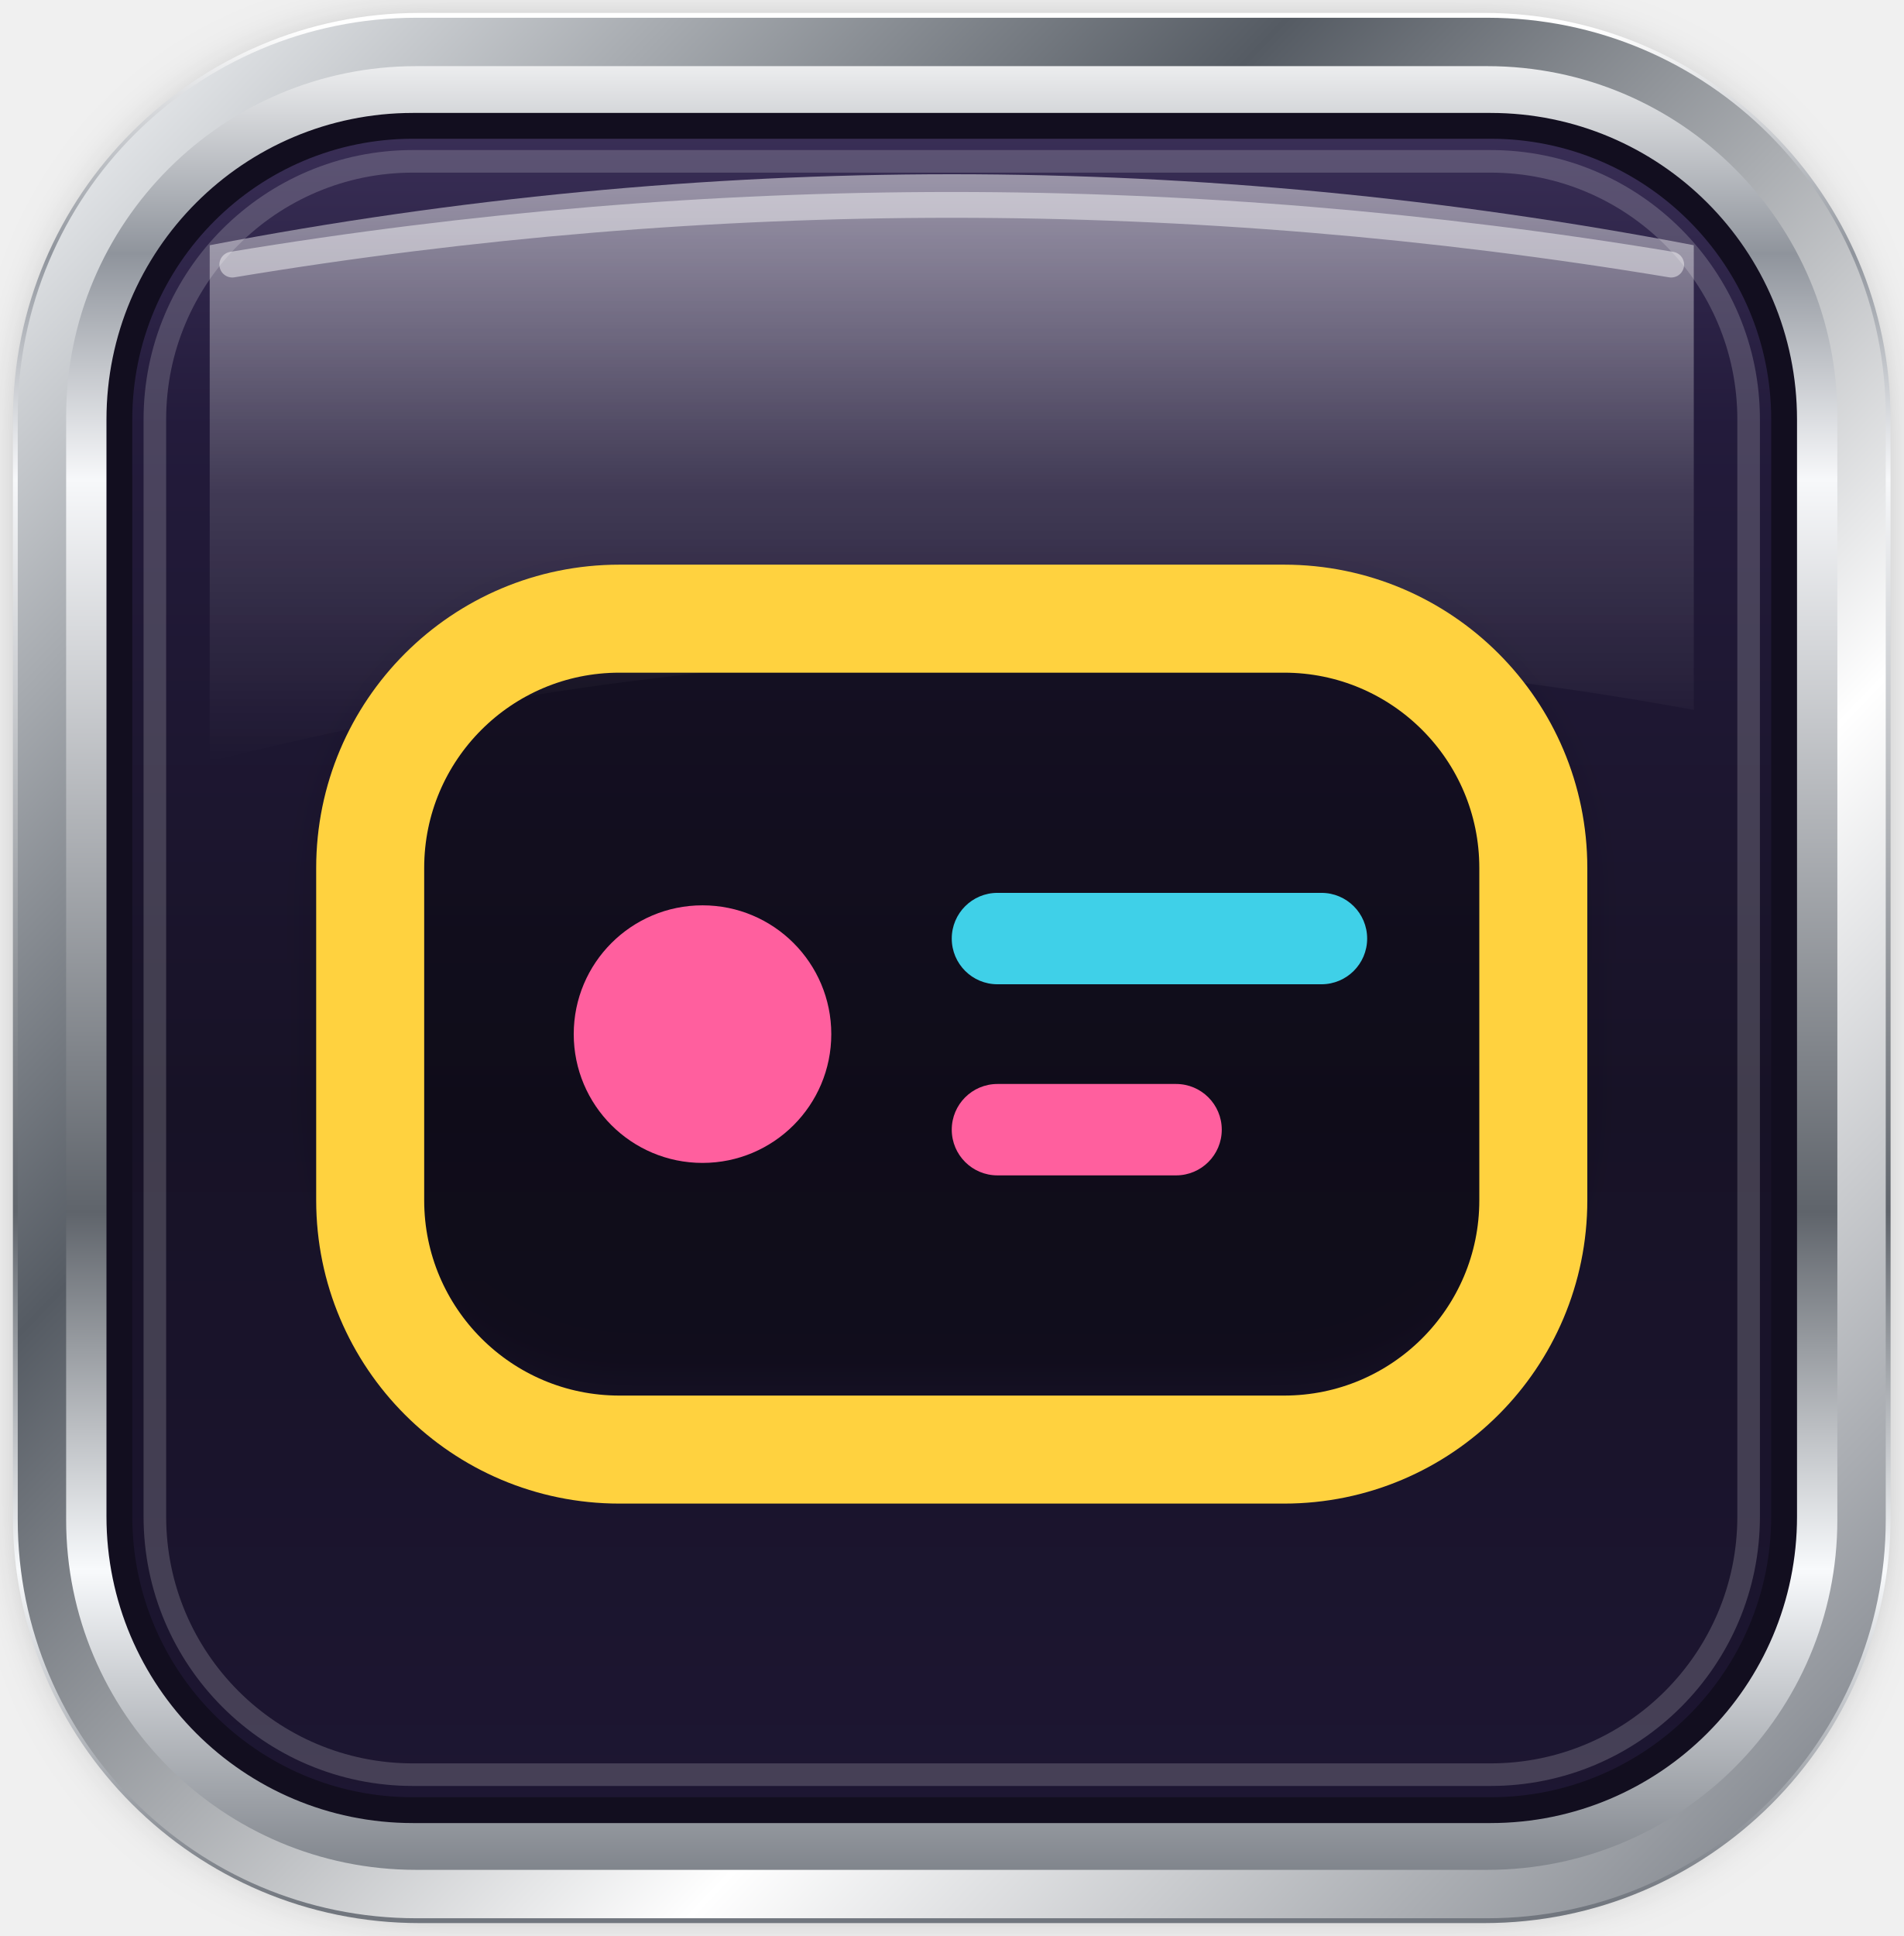
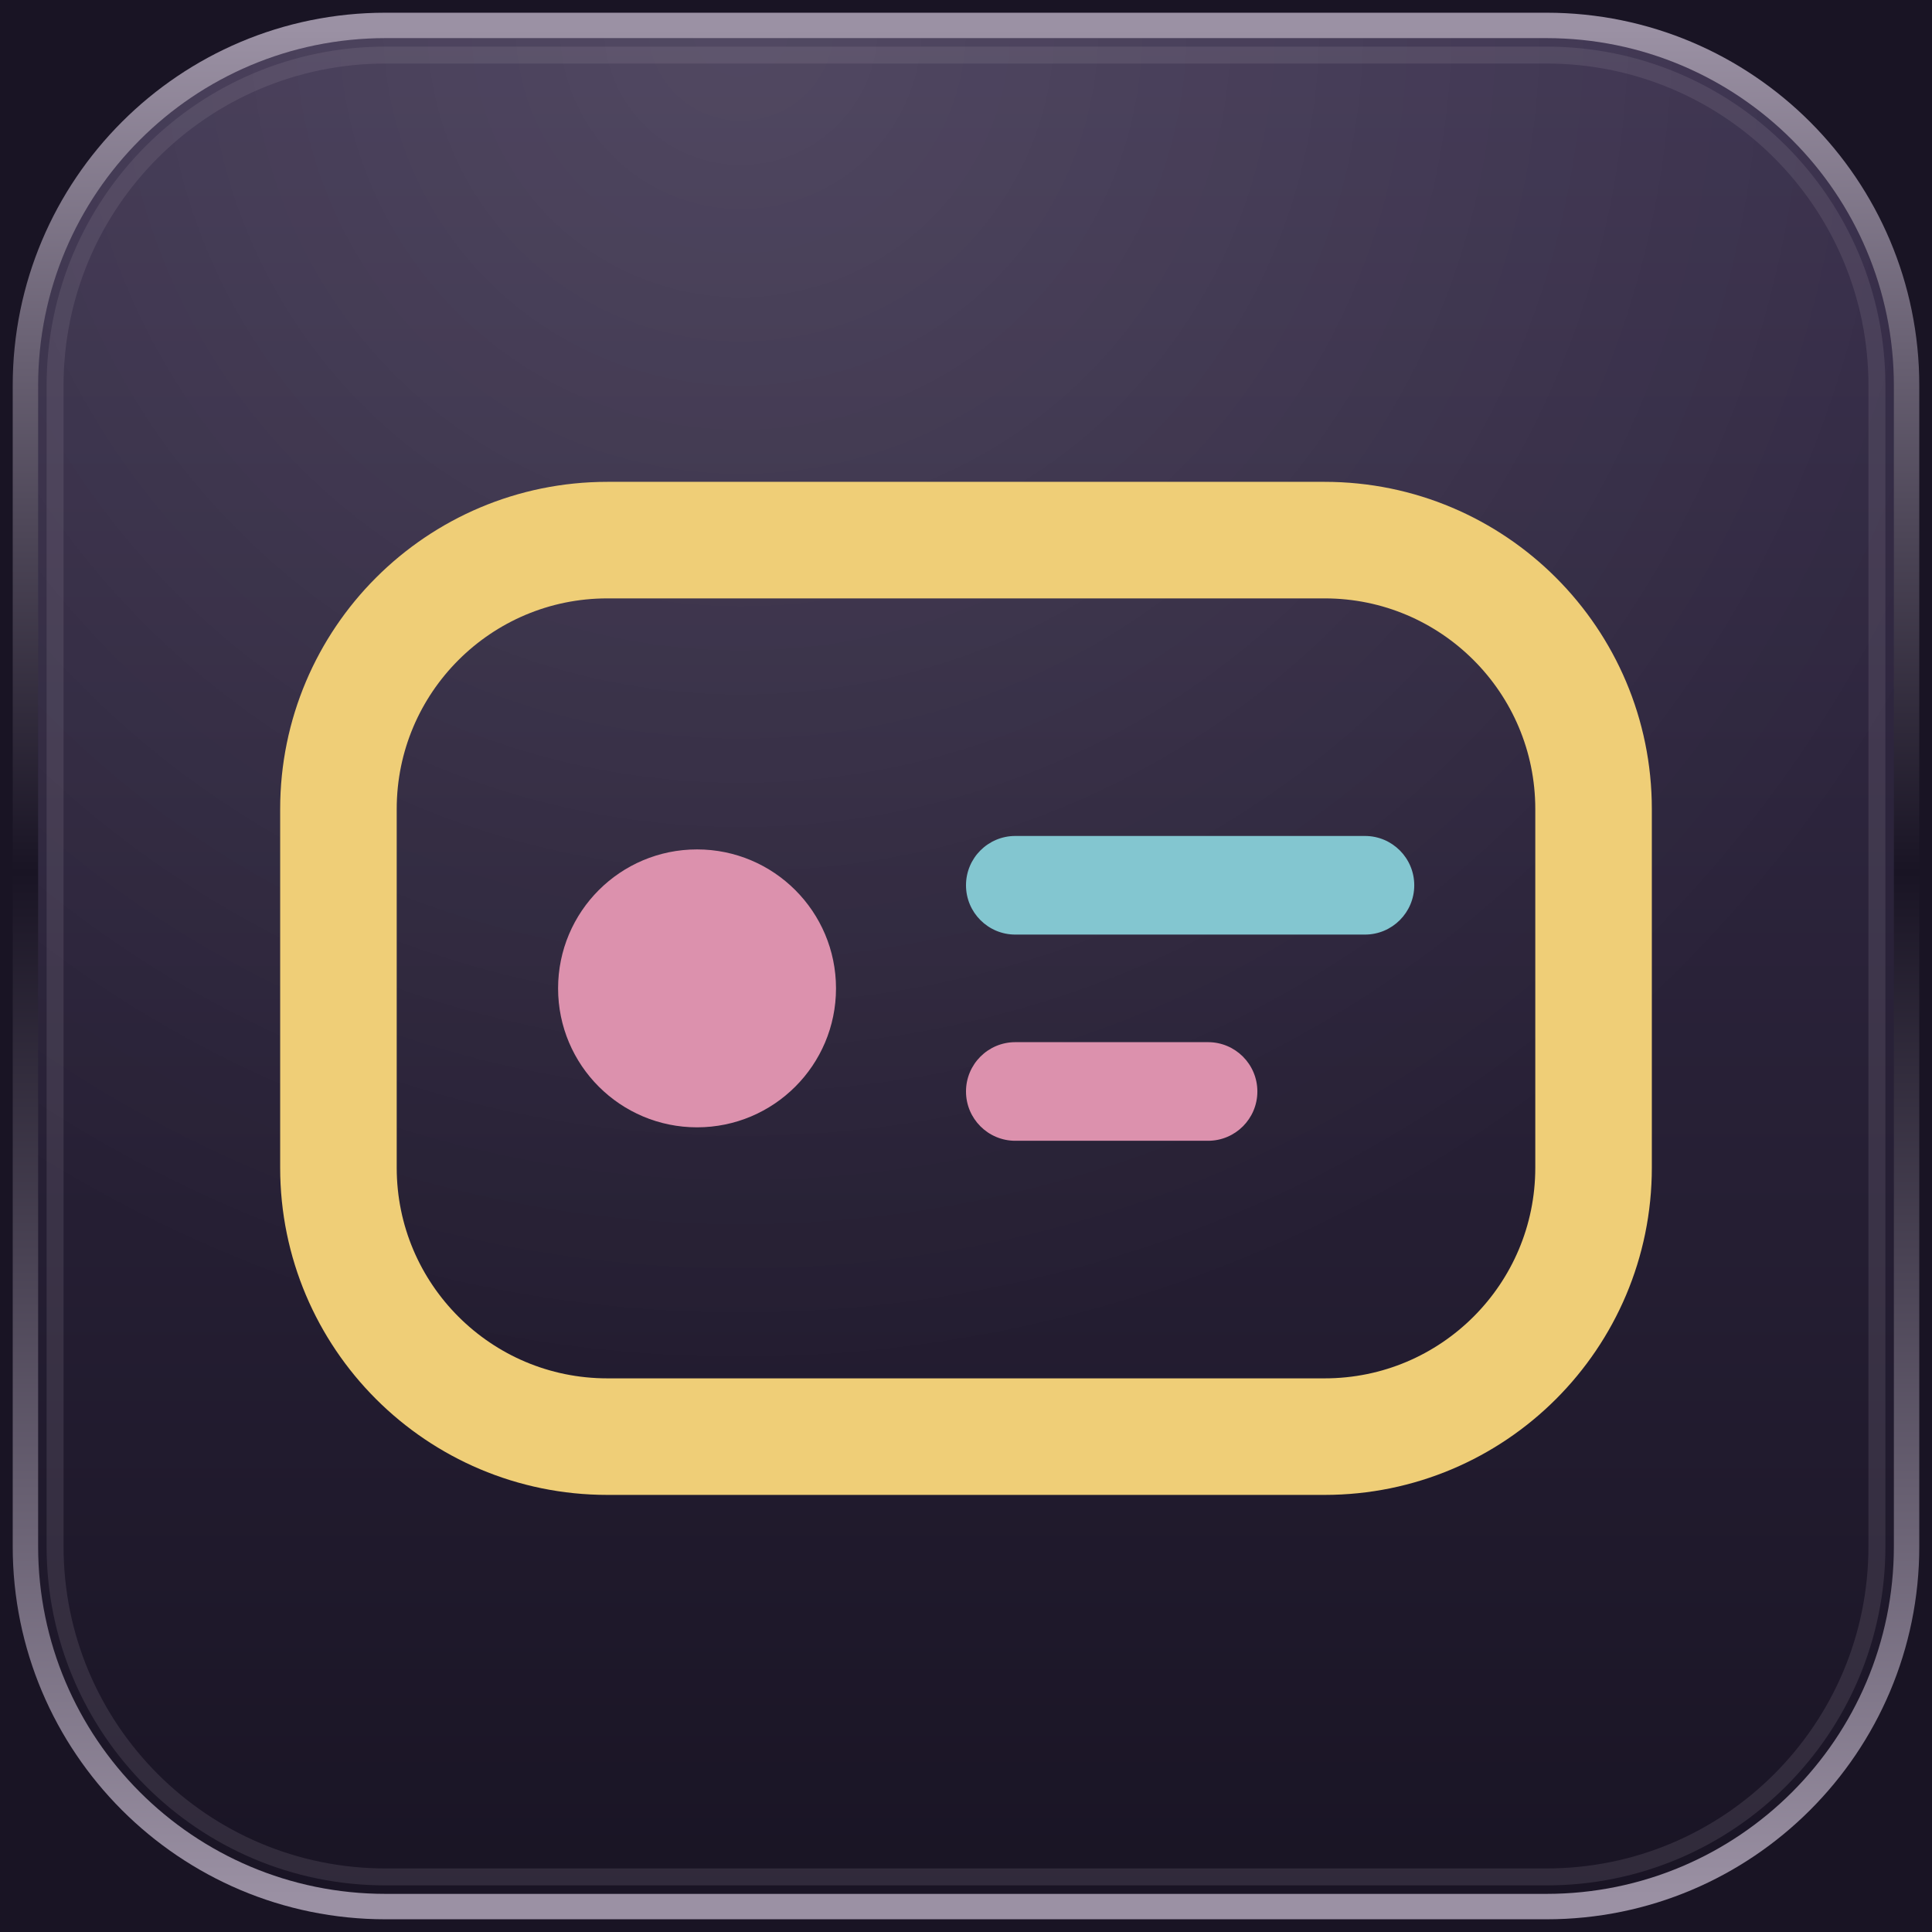
- <svg xmlns="http://www.w3.org/2000/svg" width="590" height="600" viewBox="0 0 590 600">
+ <svg xmlns="http://www.w3.org/2000/svg" width="114" height="114" viewBox="0 0 114 114">
  <defs>
-     <linearGradient id="outer-chrome" x1="0" y1="0" x2="0" y2="1">
-       <stop offset="0" stop-color="#ffffff" />
-       <stop offset="0.12" stop-color="#8f949c" />
-       <stop offset="0.24" stop-color="#f7f8fa" />
-       <stop offset="0.63" stop-color="#5f646b" />
-       <stop offset="0.82" stop-color="#f8fafc" />
-       <stop offset="1" stop-color="#71767e" />
+     <linearGradient id="base" x2="0" y2="1">
+       <stop stop-color="#3a304d" />
+       <stop offset="1" stop-color="#191424" />
    </linearGradient>
-     <linearGradient id="outer-rim" x1="0" y1="0" x2="1" y2="1">
-       <stop offset="0" stop-color="#f8fafc" />
-       <stop offset="0.34" stop-color="#555b63" />
-       <stop offset="0.68" stop-color="#ffffff" />
-       <stop offset="1" stop-color="#767b83" />
+     <radialGradient id="light" cx=".38" cy="0" r=".9">
+       <stop stop-color="#fff" stop-opacity="0.12" />
+       <stop offset=".8" stop-color="#fff" stop-opacity="0" />
+     </radialGradient>
+     <linearGradient id="edge" x2="0" y2="1">
+       <stop stop-color="#9b91a4" />
+       <stop offset=".45" stop-color="#191424" />
+       <stop offset="1" stop-color="#9b91a4" />
    </linearGradient>
-     <linearGradient id="enamel" x1="0" y1="0" x2="0" y2="1">
-       <stop offset="0" stop-color="#3a2f57" />
-       <stop offset="0.18" stop-color="#231b3b" />
-       <stop offset="0.58" stop-color="#171226" />
-       <stop offset="1" stop-color="#1d1632" />
-     </linearGradient>
-     <linearGradient id="glass" x1="0" y1="0" x2="0" y2="1">
-       <stop offset="0" stop-color="#ffffff" stop-opacity="0.5" />
-       <stop offset="0.54" stop-color="#ffffff" stop-opacity="0.14" />
-       <stop offset="1" stop-color="#ffffff" stop-opacity="0" />
-     </linearGradient>
-     <filter id="soft-shadow" x="-20%" y="-20%" width="140%" height="150%">
-       <feGaussianBlur stdDeviation="9" />
-     </filter>
  </defs>
-   <rect x="13" y="13" width="564" height="574" rx="119" fill="#000000" opacity="0.55" filter="url(#soft-shadow)" />
-   <rect x="4" y="4" width="582" height="592" rx="126" fill="url(#outer-chrome)" />
-   <rect x="13" y="13" width="564" height="574" rx="116" fill="none" stroke="url(#outer-rim)" stroke-width="15" />
-   <rect x="37" y="39" width="516" height="522" rx="91" fill="url(#enamel)" stroke="#120e1f" stroke-width="8" />
-   <rect x="48" y="50" width="494" height="500" rx="80" fill="none" stroke="#ffffff" stroke-opacity="0.18" stroke-width="7" />
-   <path d="M65 76 Q295 32 525 76 L525 220 Q295 178 65 236 Z" fill="url(#glass)" />
-   <path d="M72 82 Q295 45 518 82" fill="none" stroke="#ffffff" stroke-opacity="0.45" stroke-width="8" stroke-linecap="round" />
-   <rect x="105" y="187" width="380" height="246" rx="88" fill="#000000" opacity="0.34" filter="url(#soft-shadow)" />
-   <g data-brand-source="site/assets/favicon.svg" transform="translate(88.99 114.48) scale(12.8758)">
-     <rect x="2" y="6" width="28" height="20" rx="6" fill="none" stroke="#ffd23f" stroke-width="2.6" stroke-linejoin="round" />
-     <circle cx="10" cy="16" r="3.1" fill="#ff5f9e" />
-     <rect x="16" y="12.6" width="10" height="2.2" rx="1.1" fill="#3fd0e8" />
-     <rect x="16" y="17.2" width="6.5" height="2.2" rx="1.1" fill="#ff5f9e" />
+   <rect width="114" height="114" fill="#191424" />
+   <rect x=".75" y=".75" width="112.5" height="112.5" rx="22" fill="url(#edge)" />
+   <rect x="2.25" y="2.25" width="109.5" height="109.5" rx="20.5" fill="url(#base)" />
+   <rect x="2.25" y="2.25" width="109.5" height="109.5" rx="20.5" fill="url(#light)" />
+   <rect x="3.25" y="3.25" width="107.5" height="107.5" rx="19.5" fill="none" stroke="#9b91a4" stroke-opacity=".18" />
+   <g transform="translate(14.68 16) scale(2.645)">
+     <rect x="2" y="6" width="28" height="20" rx="6" fill="none" stroke="#efce77" stroke-width="2.6" stroke-linejoin="round" />
+     <circle cx="10" cy="16" r="3.1" fill="#dc91ad" />
+     <rect x="16" y="12.6" width="10" height="2.2" rx="1.1" fill="#83c6d0" />
+     <rect x="16" y="17.2" width="6.5" height="2.2" rx="1.1" fill="#dc91ad" />
  </g>
</svg>
